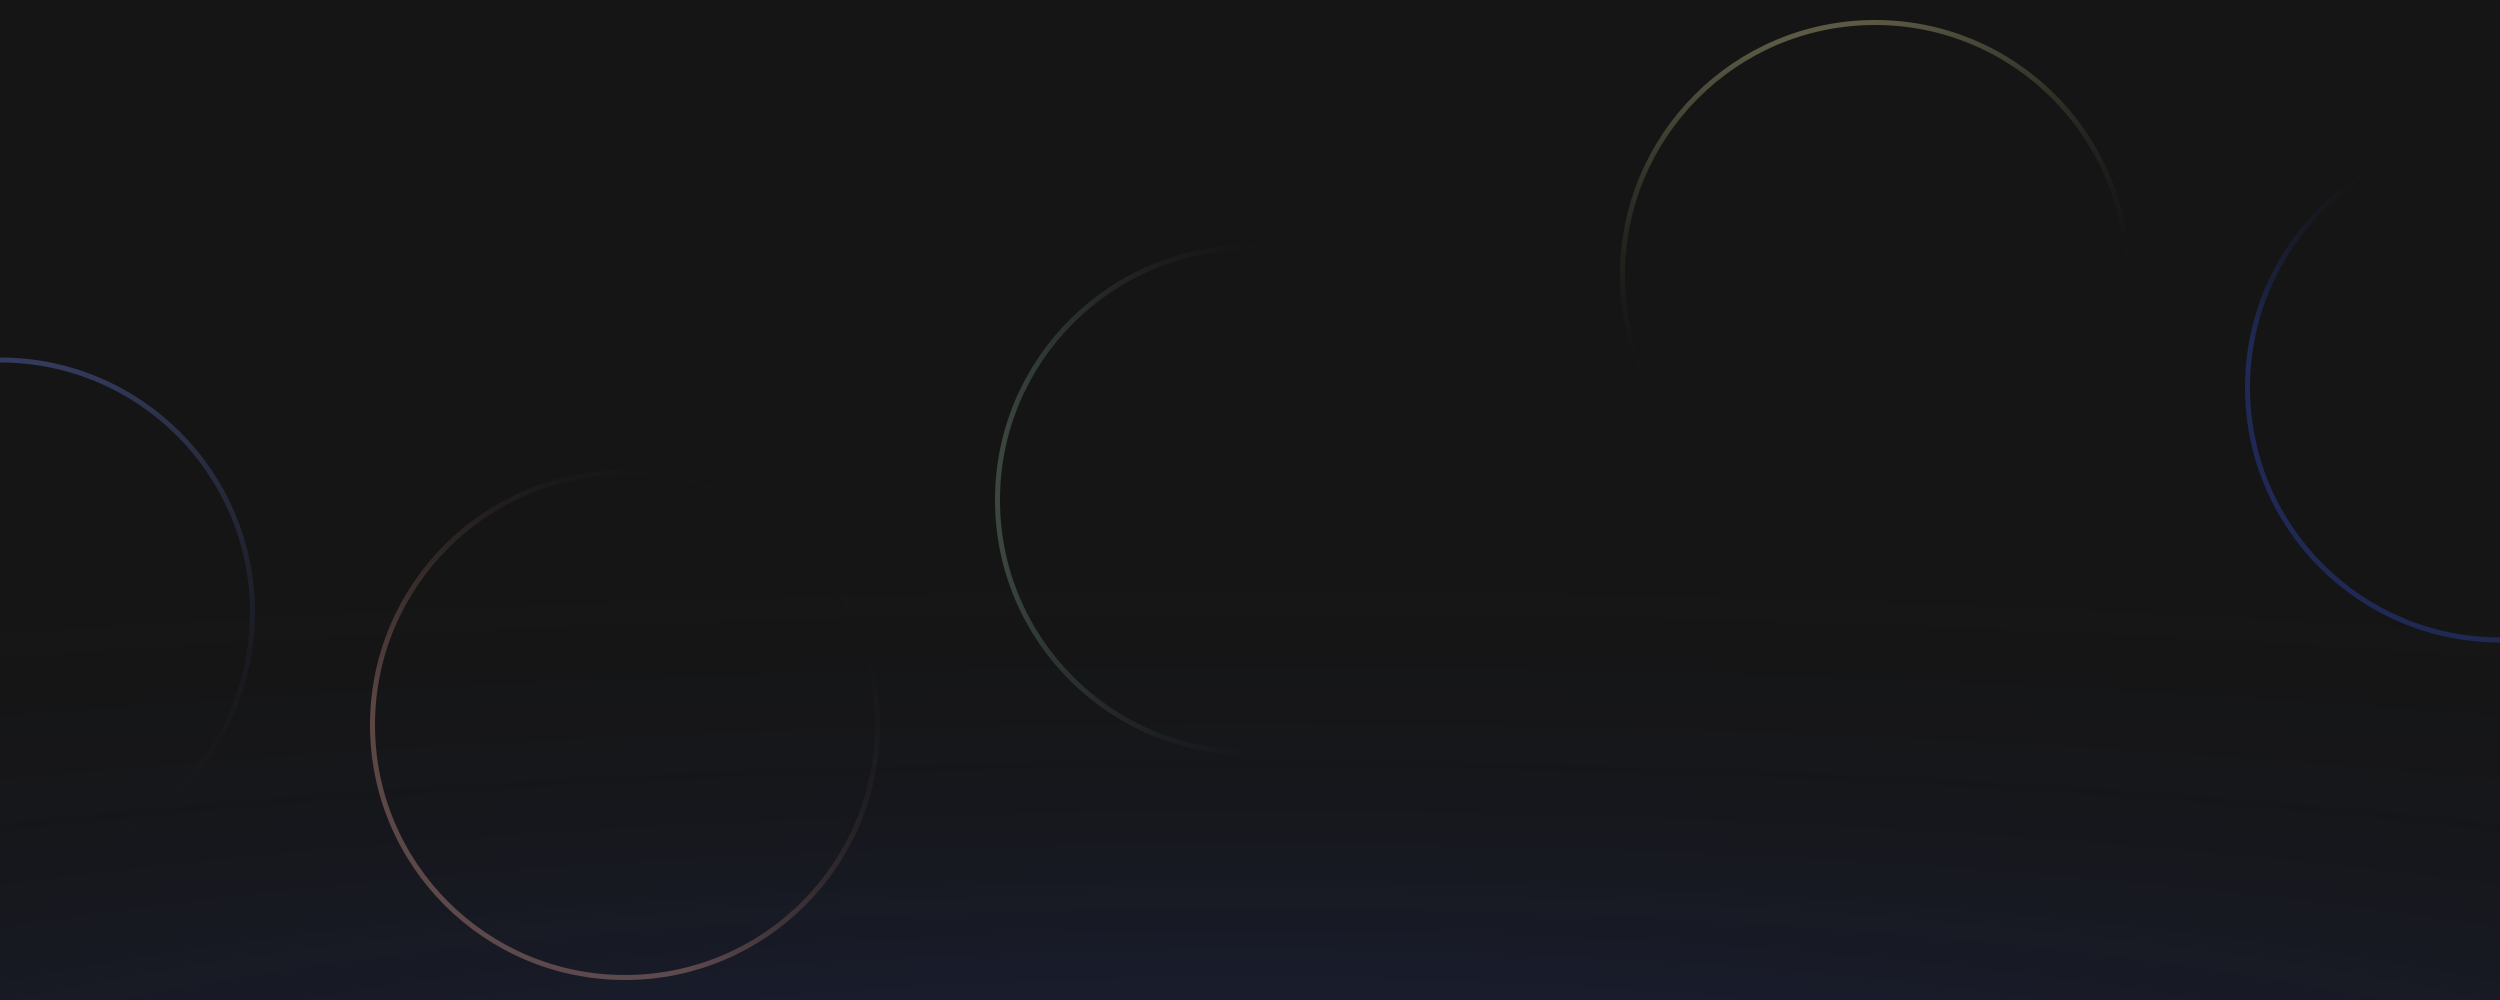
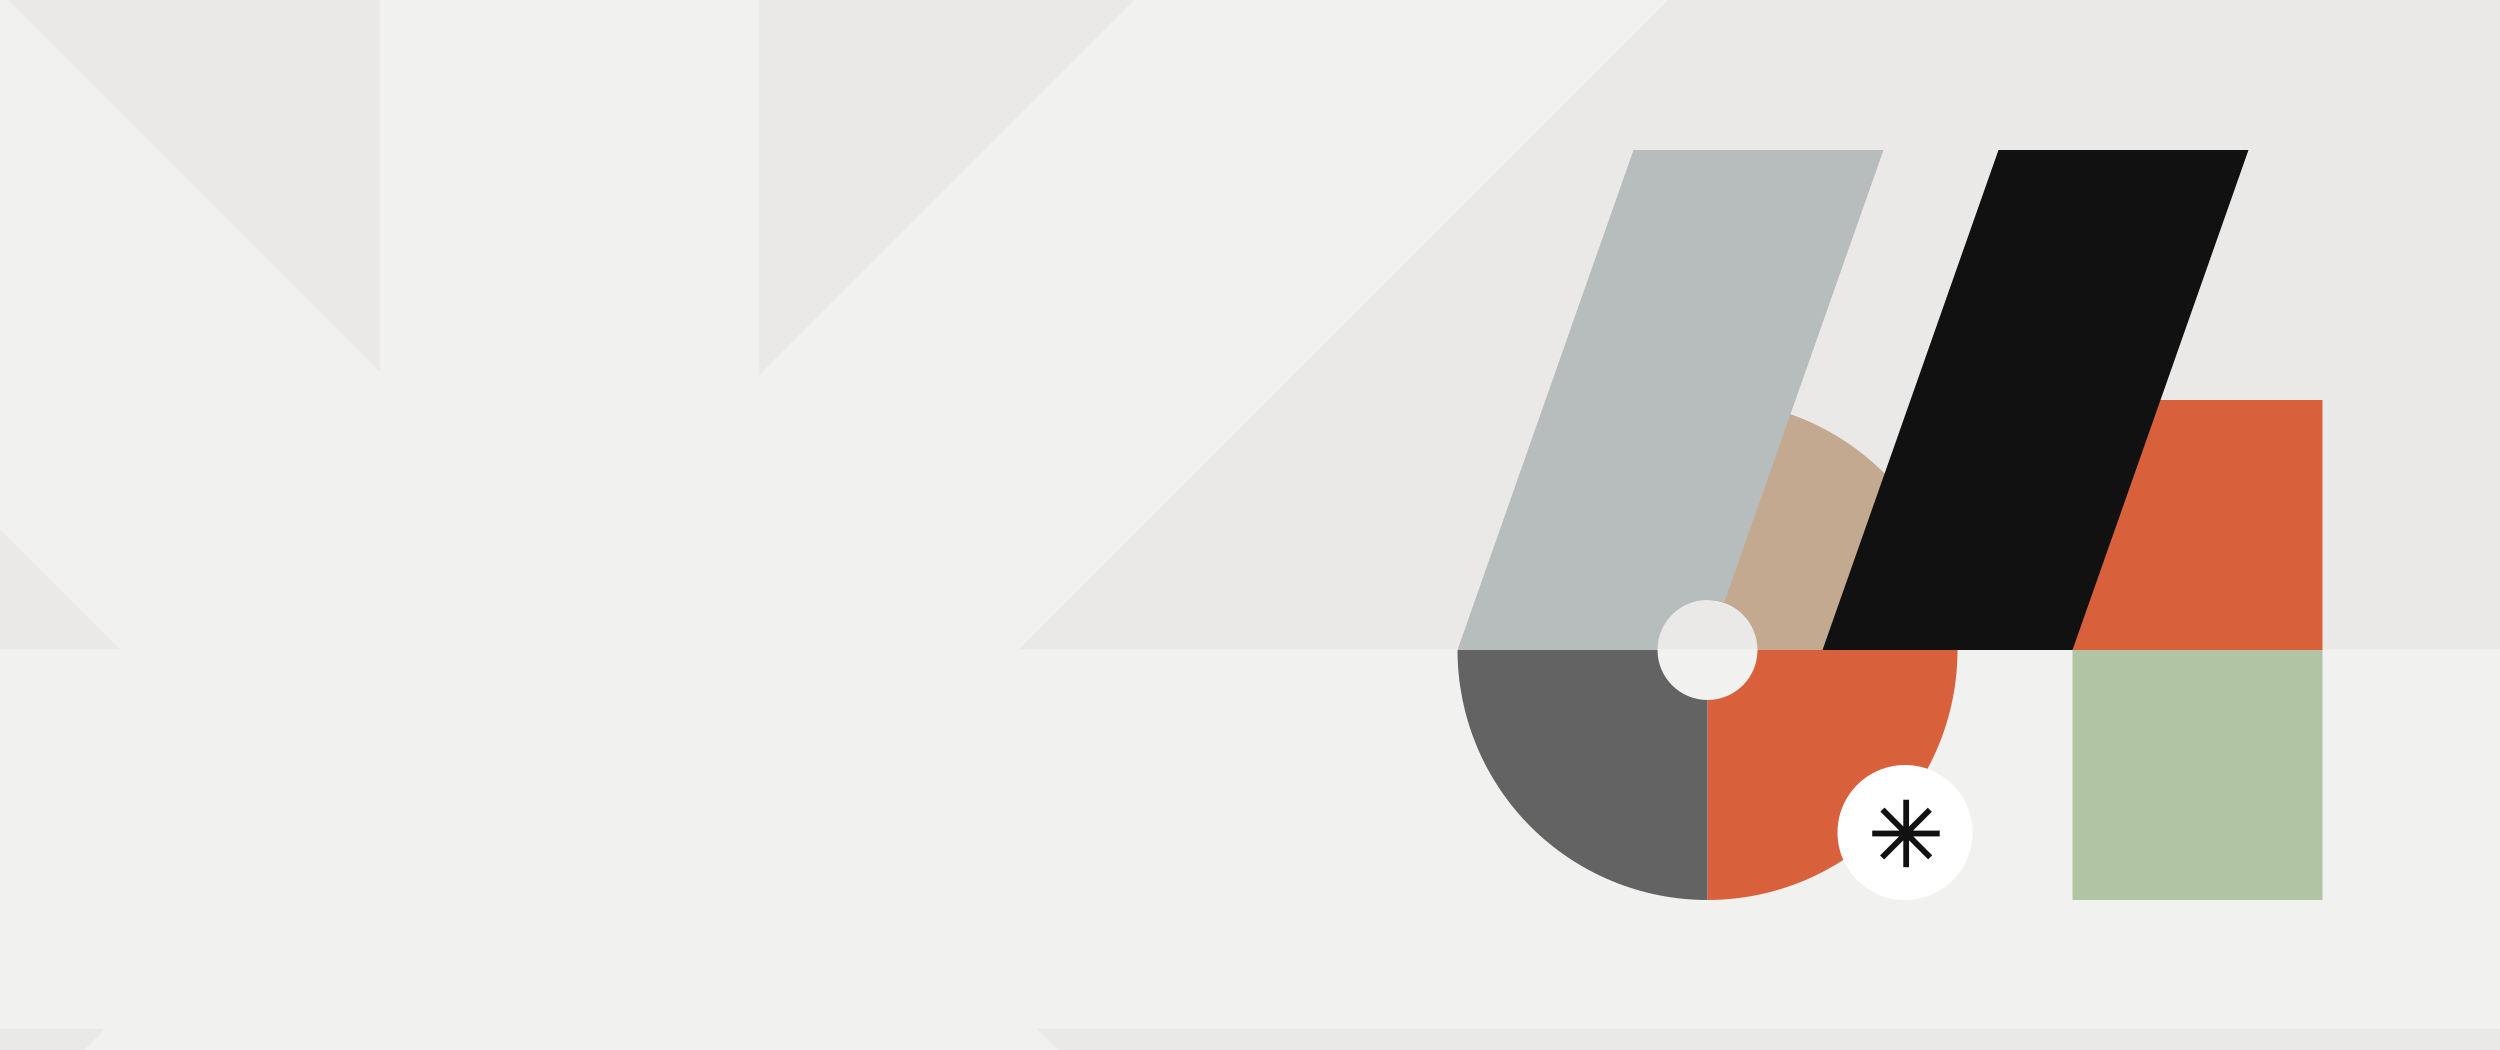
- <svg xmlns="http://www.w3.org/2000/svg" width="1000" height="400" fill="none">
-   <g clip-path="url(#clip0_3974_29104)">
-     <path fill="#151515" d="M0 0h1000v400H0z" />
-     <ellipse opacity=".2" cx="500" cy="463" rx="1497" ry="249" fill="url(#paint0_radial_3974_29104)" />
-     <g opacity=".3" stroke-width="2">
-       <circle cx="100" cy="100" r="101" transform="matrix(-1 0 0 1 1100 55)" stroke="url(#paint1_linear_3974_29104)" />
-       <circle cx="100" cy="100" r="101" transform="matrix(0 1 1 0 650 10)" stroke="url(#paint2_linear_3974_29104)" />
-       <circle cx="100" cy="100" r="101" transform="matrix(0 1 1 0 150 190)" stroke="url(#paint3_linear_3974_29104)" />
-       <circle opacity=".7" cx="100" cy="100" r="101" transform="matrix(0 1 1 0 400 100)" stroke="url(#paint4_linear_3974_29104)" />
-       <circle cx="100" cy="100" r="101" transform="matrix(-1 0 0 1 100 145)" stroke="url(#paint5_linear_3974_29104)" />
-     </g>
+ <svg xmlns="http://www.w3.org/2000/svg" width="1000" height="420" viewBox="0 0 1000 420" fill="none">
+   <g clip-path="url(#clip0_945_5606)">
+     <rect width="1000" height="420" fill="#EAE9E7" />
+     <path d="M303.711 -552.516V149.852L795.846 -342.283L902.156 -234.778L407.632 259.746H1110V411.448H414.799L912.907 909.556L805.402 1017.06L303.711 515.37V1222.52H152.009V515.37L-352.071 1019.45L-459.577 913.139L42.115 411.448H-665.031V259.746H48.087L-450.021 -238.361L-342.515 -345.867L152.009 148.657V-552.516H303.711Z" fill="white" fill-opacity="0.35" />
+     <path d="M783 260C783 273.132 780.413 286.136 775.388 298.268C770.362 310.401 762.997 321.425 753.711 330.711C744.425 339.997 733.401 347.362 721.268 352.388C709.136 357.413 696.132 360 683 360L683 280C685.626 280 688.227 279.483 690.654 278.478C693.08 277.472 695.285 275.999 697.142 274.142C698.999 272.285 700.472 270.08 701.478 267.654C702.483 265.227 703 262.626 703 260H783Z" fill="#D8613C" />
+     <path d="M683 160C696.132 160 709.136 162.587 721.268 167.612C733.401 172.638 744.425 180.003 753.711 189.289C762.997 198.575 770.362 209.599 775.388 221.732C780.413 233.864 783 246.868 783 260L703 260C703 257.374 702.483 254.773 701.478 252.346C700.472 249.92 698.999 247.715 697.142 245.858C695.285 244.001 693.08 242.528 690.654 241.522C688.227 240.517 685.626 240 683 240V160Z" fill="#C2A990" />
+     <path d="M683 360C669.868 360 656.864 357.413 644.732 352.388C632.599 347.362 621.575 339.996 612.289 330.711C603.003 321.425 595.637 310.401 590.612 298.268C585.587 286.136 583 273.132 583 260L663 260C663 262.626 663.517 265.227 664.522 267.654C665.527 270.08 667.001 272.285 668.858 274.142C670.715 275.999 672.92 277.472 675.346 278.478C677.773 279.483 680.374 280 683 280L683 360Z" fill="#636363" />
+     <path fill-rule="evenodd" clip-rule="evenodd" d="M753.4 60H653.4L583 260L663 260C663 248.954 671.954 240 683 240C685.329 240 687.564 240.398 689.642 241.129L753.4 60Z" fill="#B6BDBC" />
+     <rect x="829" y="160" width="100" height="100" fill="#D8613C" />
+     <rect x="829" y="260" width="100" height="100" fill="#B1C5A4" />
+     <path d="M799.4 60H899.4L829 260H729L799.4 60Z" fill="#111111" />
+     <circle cx="762" cy="333" r="27" fill="white" />
+     <path d="M763.621 319.886V330.569L771.107 323.084L772.724 324.719L765.202 332.241H775.886V334.549H765.311L772.888 342.125L771.252 343.761L763.621 336.129V346.886H761.314V336.129L753.646 343.797L752.011 342.18L759.642 334.549H748.886V332.241H759.733L752.156 324.664L753.792 323.029L761.314 330.551V319.886H763.621Z" fill="#111111" />
  </g>
  <defs>
-     <radialGradient id="paint0_radial_3974_29104" cx="0" cy="0" r="1" gradientUnits="userSpaceOnUse" gradientTransform="matrix(0 249 -1497 0 500 463)">
-       <stop stop-color="#3858E9" />
-       <stop offset="1" stop-color="#151515" stop-opacity="0" />
-     </radialGradient>
-     <linearGradient id="paint1_linear_3974_29104" x1="190" y1="215" x2="76" y2="47" gradientUnits="userSpaceOnUse">
-       <stop stop-color="#3858E9" />
-       <stop offset=".516" stop-color="#3858E9" />
-       <stop offset="1" stop-color="#151515" stop-opacity="0" />
-     </linearGradient>
-     <linearGradient id="paint2_linear_3974_29104" x1="-19" y1="173" x2="100" y2="200" gradientUnits="userSpaceOnUse">
-       <stop stop-color="#FFFCB5" />
-       <stop offset="1" stop-color="#151515" stop-opacity="0" />
-     </linearGradient>
-     <linearGradient id="paint3_linear_3974_29104" x1="14" y1="160" x2="175" y2="24" gradientUnits="userSpaceOnUse">
-       <stop stop-color="#151515" stop-opacity="0" />
-       <stop offset=".776" stop-color="#FFB7A7" />
-       <stop offset="1" stop-color="#FFB7A7" />
-     </linearGradient>
-     <linearGradient id="paint4_linear_3974_29104" x1="100" x2="100" y2="200" gradientUnits="userSpaceOnUse">
-       <stop stop-color="#C7FFDB" />
-       <stop offset=".563" stop-color="#151515" stop-opacity="0" />
-     </linearGradient>
-     <linearGradient id="paint5_linear_3974_29104" x1="100" x2="100" y2="200" gradientUnits="userSpaceOnUse">
-       <stop stop-color="#7B90FF" />
-       <stop offset="1" stop-color="#151515" stop-opacity="0" />
-     </linearGradient>
-     <clipPath id="clip0_3974_29104">
-       <path fill="#fff" d="M0 0h1000v400H0z" />
+     <clipPath id="clip0_945_5606">
+       <rect width="1000" height="420" fill="white" />
    </clipPath>
  </defs>
</svg>
